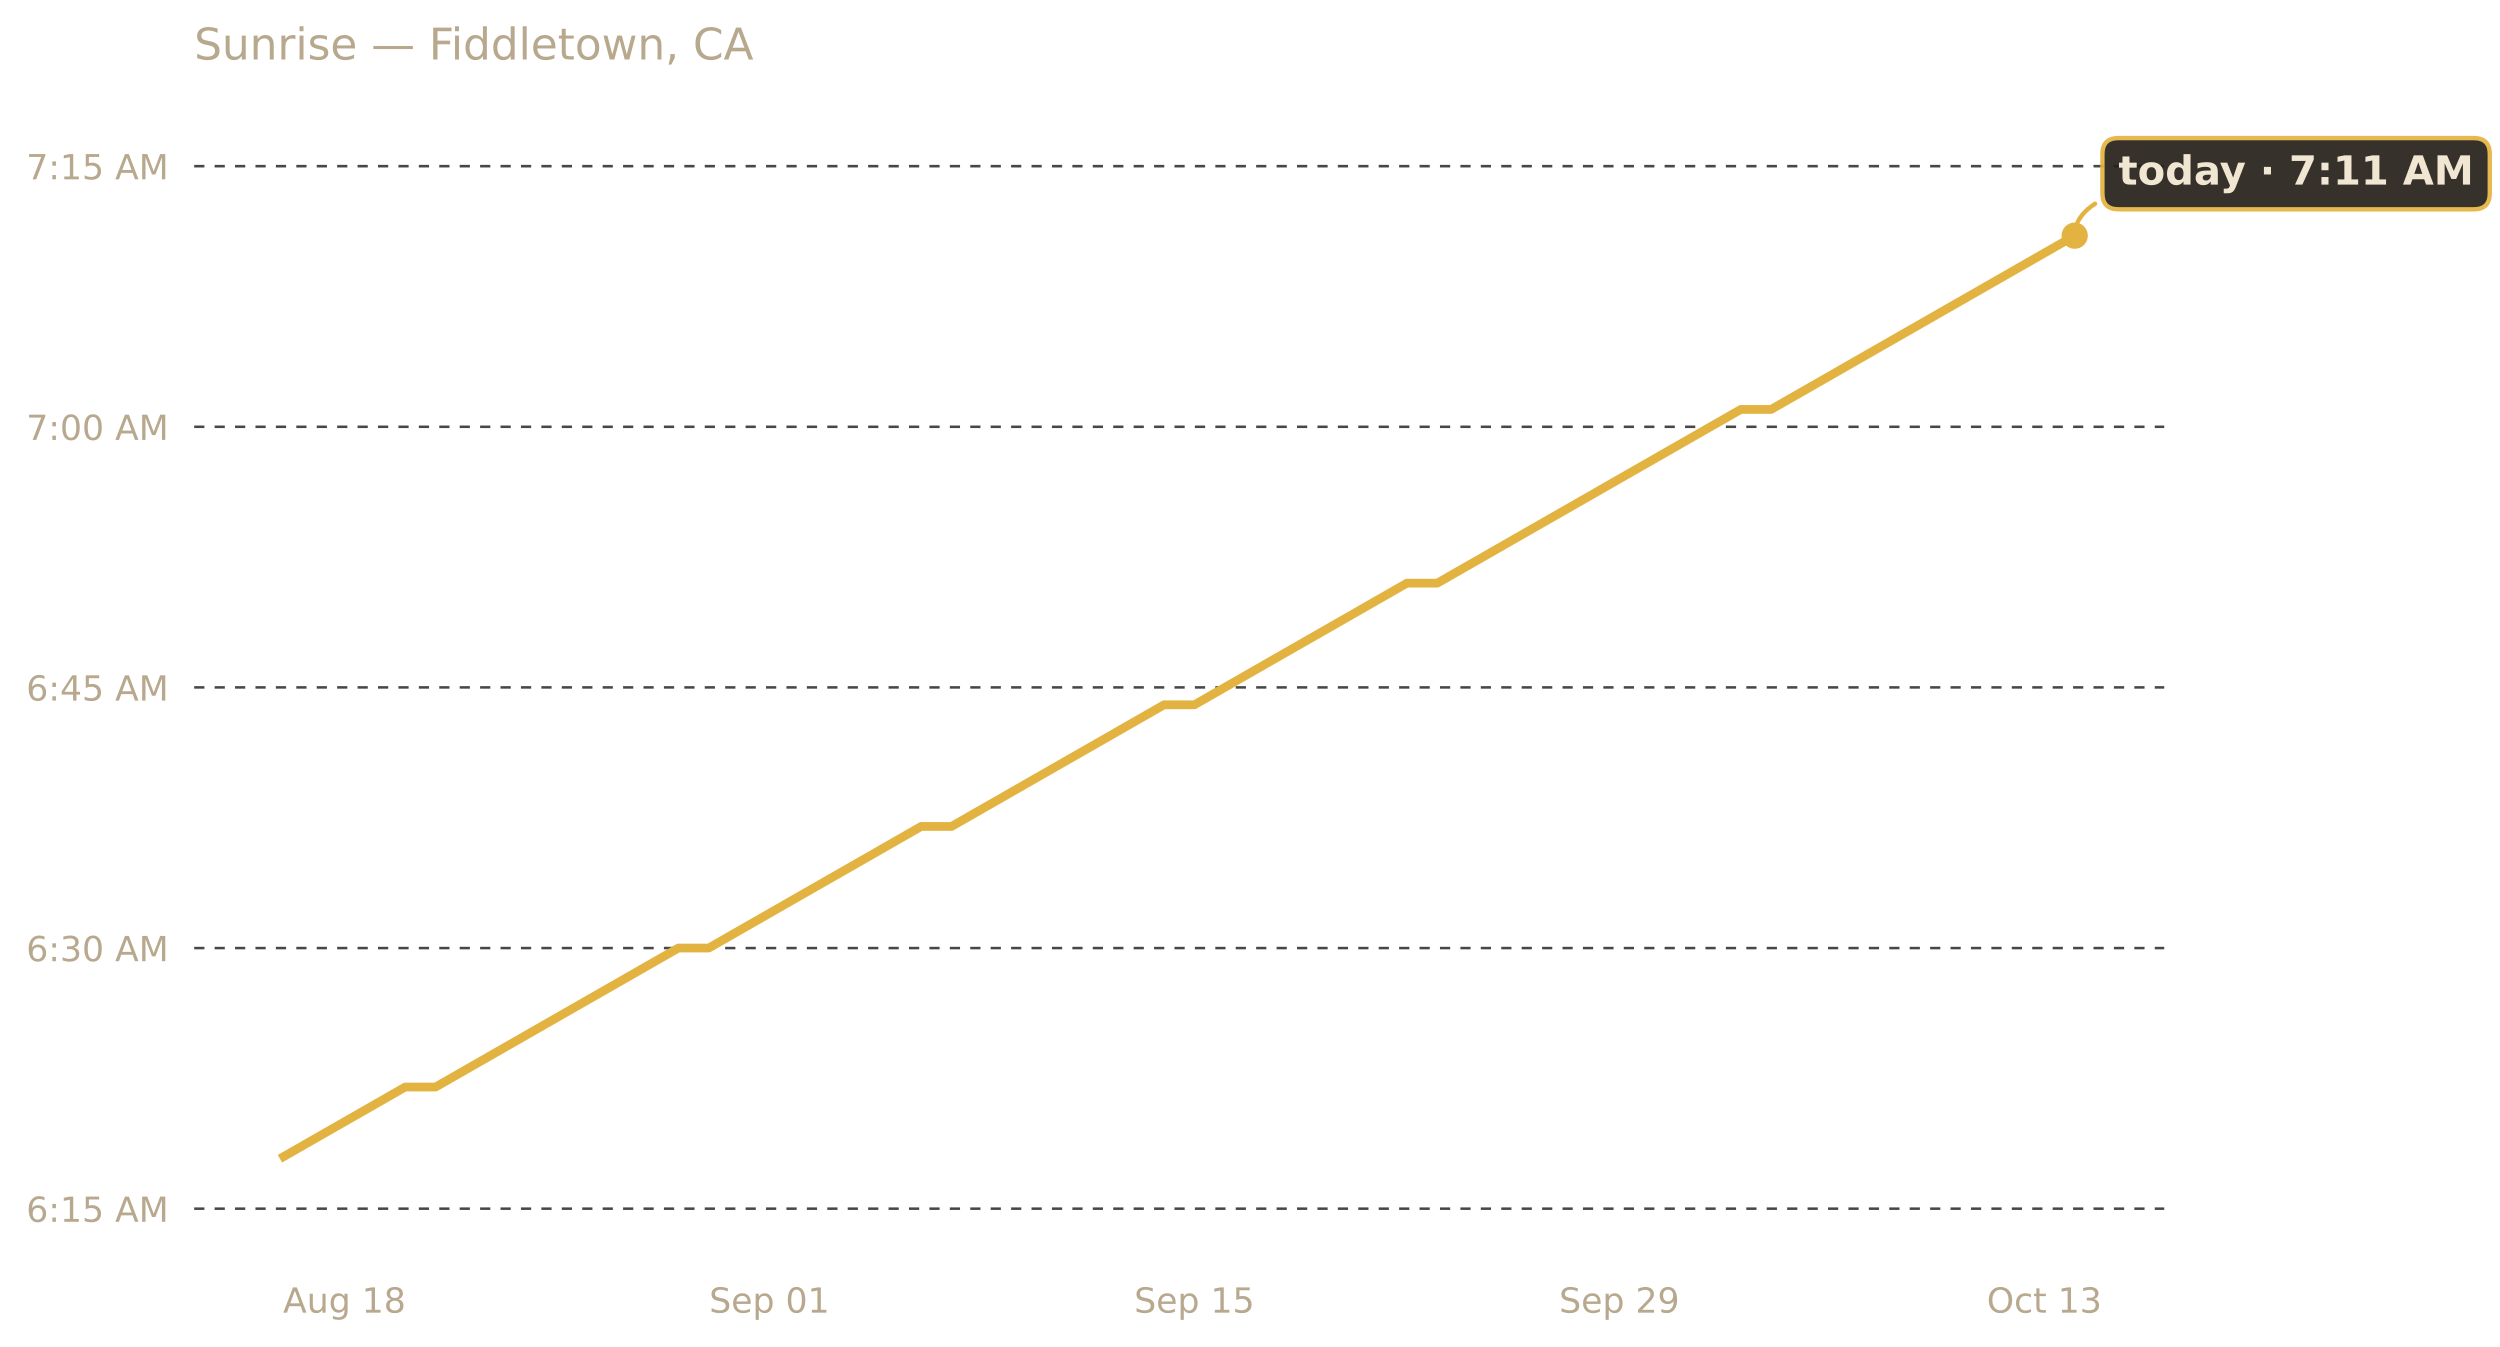
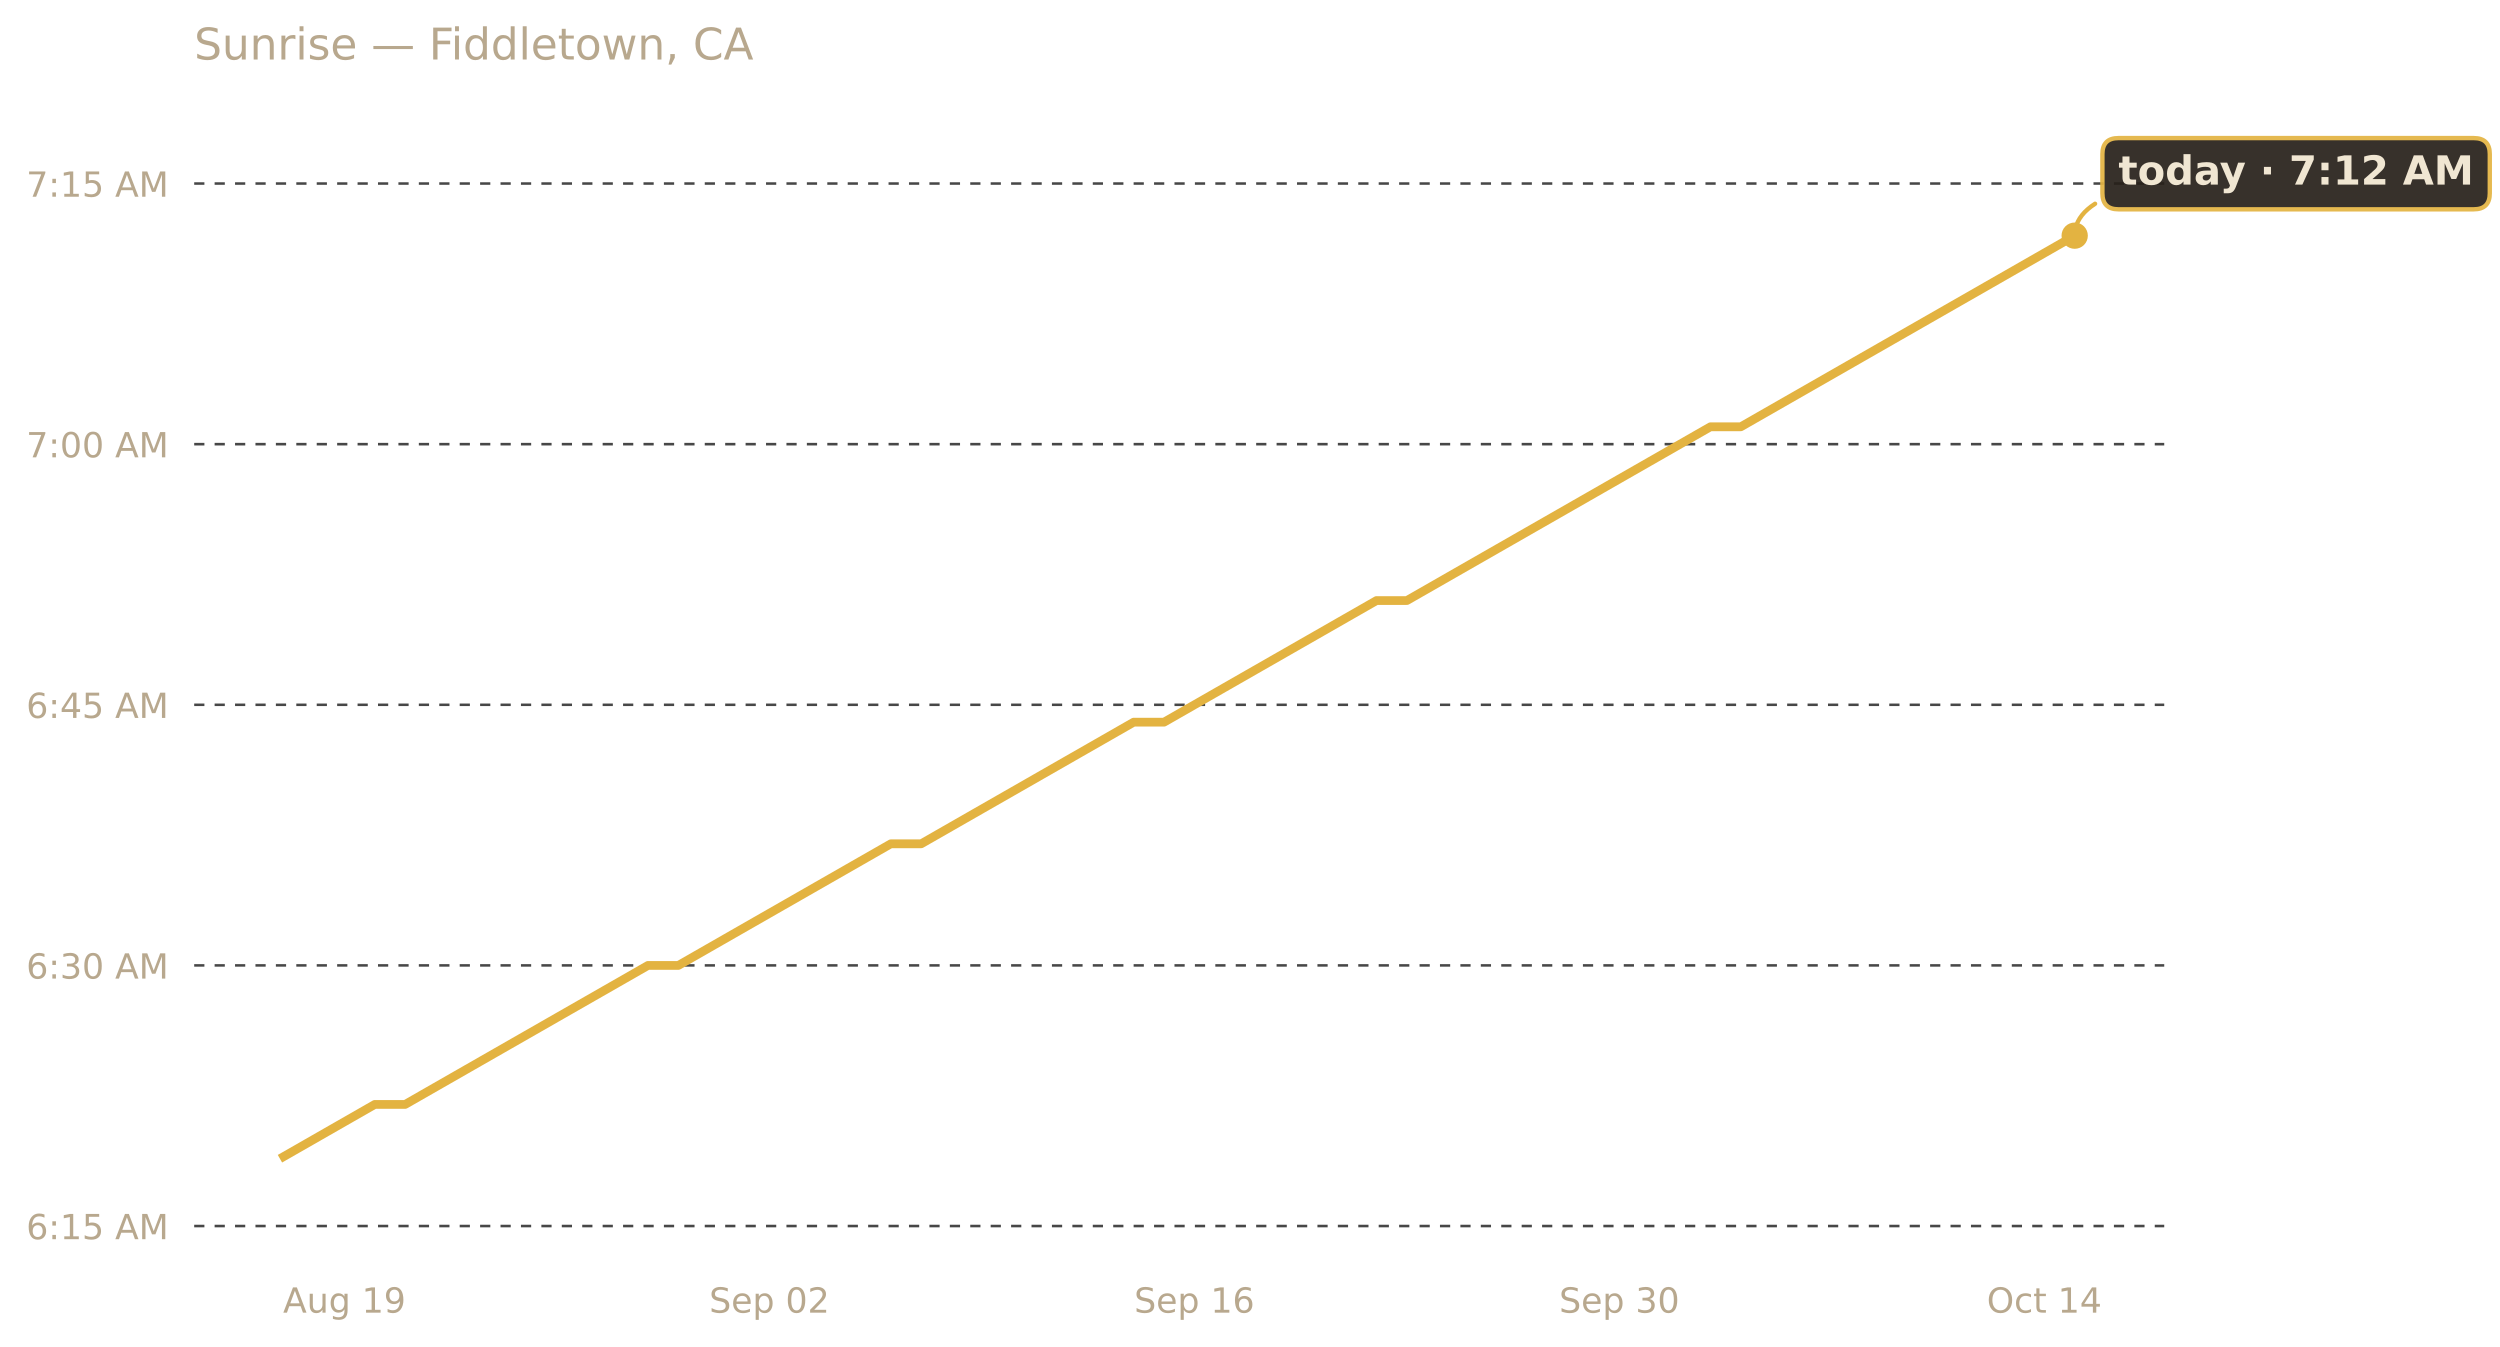
<svg xmlns="http://www.w3.org/2000/svg" xmlns:xlink="http://www.w3.org/1999/xlink" width="685.516pt" height="369.112pt" viewBox="0 0 685.516 369.112" version="1.1">
  <defs>
    <style type="text/css">*{stroke-linejoin: round; stroke-linecap: butt}</style>
  </defs>
  <g id="figure_1">
    <g id="patch_1">
      <path d="M 0 369.112  L 685.516 369.112  L 685.516 0  L 0 0  L 0 369.112  z " style="fill: none; opacity: 0" />
    </g>
    <g id="axes_1">
      <g id="patch_2">
        <path d="M 53.248 345.718  L 593.447 345.718  L 593.447 30.318  L 53.248 30.318  L 53.248 345.718  z " style="fill: none" />
      </g>
      <g id="matplotlib.axis_1">
        <g id="xtick_1">
          <g id="text_1">
            <g style="fill: #b8a88e" transform="translate(77.62049 359.9366) scale(0.095 -0.095)">
              <defs>
                <path id="DejaVuSans-41" d="M 2188 4044  L 1331 1722  L 3047 1722  L 2188 4044  z M 1831 4666  L 2547 4666  L 4325 0  L 3669 0  L 3244 1197  L 1141 1197  L 716 0  L 50 0  L 1831 4666  z " transform="scale(0.015625)" />
                <path id="DejaVuSans-75" d="M 544 1381  L 544 3500  L 1119 3500  L 1119 1403  Q 1119 906 1312 657  Q 1506 409 1894 409  Q 2359 409 2629 706  Q 2900 1003 2900 1516  L 2900 3500  L 3475 3500  L 3475 0  L 2900 0  L 2900 538  Q 2691 219 2414 64  Q 2138 -91 1772 -91  Q 1169 -91 856 284  Q 544 659 544 1381  z M 1991 3584  L 1991 3584  z " transform="scale(0.015625)" />
                <path id="DejaVuSans-67" d="M 2906 1791  Q 2906 2416 2648 2759  Q 2391 3103 1925 3103  Q 1463 3103 1205 2759  Q 947 2416 947 1791  Q 947 1169 1205 825  Q 1463 481 1925 481  Q 2391 481 2648 825  Q 2906 1169 2906 1791  z M 3481 434  Q 3481 -459 3084 -895  Q 2688 -1331 1869 -1331  Q 1566 -1331 1297 -1286  Q 1028 -1241 775 -1147  L 775 -588  Q 1028 -725 1275 -790  Q 1522 -856 1778 -856  Q 2344 -856 2625 -561  Q 2906 -266 2906 331  L 2906 616  Q 2728 306 2450 153  Q 2172 0 1784 0  Q 1141 0 747 490  Q 353 981 353 1791  Q 353 2603 747 3093  Q 1141 3584 1784 3584  Q 2172 3584 2450 3431  Q 2728 3278 2906 2969  L 2906 3500  L 3481 3500  L 3481 434  z " transform="scale(0.015625)" />
                <path id="DejaVuSans-20" transform="scale(0.015625)" />
                <path id="DejaVuSans-31" d="M 794 531  L 1825 531  L 1825 4091  L 703 3866  L 703 4441  L 1819 4666  L 2450 4666  L 2450 531  L 3481 531  L 3481 0  L 794 0  L 794 531  z " transform="scale(0.015625)" />
-                 <path id="DejaVuSans-38" d="M 2034 2216  Q 1584 2216 1326 1975  Q 1069 1734 1069 1313  Q 1069 891 1326 650  Q 1584 409 2034 409  Q 2484 409 2743 651  Q 3003 894 3003 1313  Q 3003 1734 2745 1975  Q 2488 2216 2034 2216  z M 1403 2484  Q 997 2584 770 2862  Q 544 3141 544 3541  Q 544 4100 942 4425  Q 1341 4750 2034 4750  Q 2731 4750 3128 4425  Q 3525 4100 3525 3541  Q 3525 3141 3298 2862  Q 3072 2584 2669 2484  Q 3125 2378 3379 2068  Q 3634 1759 3634 1313  Q 3634 634 3220 271  Q 2806 -91 2034 -91  Q 1263 -91 848 271  Q 434 634 434 1313  Q 434 1759 690 2068  Q 947 2378 1403 2484  z M 1172 3481  Q 1172 3119 1398 2916  Q 1625 2713 2034 2713  Q 2441 2713 2670 2916  Q 2900 3119 2900 3481  Q 2900 3844 2670 4047  Q 2441 4250 2034 4250  Q 1625 4250 1398 4047  Q 1172 3844 1172 3481  z " transform="scale(0.015625)" />
+                 <path id="DejaVuSans-39" d="M 703 97  L 703 672  Q 941 559 1184 500  Q 1428 441 1663 441  Q 2288 441 2617 861  Q 2947 1281 2994 2138  Q 2813 1869 2534 1725  Q 2256 1581 1919 1581  Q 1219 1581 811 2004  Q 403 2428 403 3163  Q 403 3881 828 4315  Q 1253 4750 1959 4750  Q 2769 4750 3195 4129  Q 3622 3509 3622 2328  Q 3622 1225 3098 567  Q 2575 -91 1691 -91  Q 1453 -91 1209 -44  Q 966 3 703 97  z M 1959 2075  Q 2384 2075 2632 2365  Q 2881 2656 2881 3163  Q 2881 3666 2632 3958  Q 2384 4250 1959 4250  Q 1534 4250 1286 3958  Q 1038 3666 1038 3163  Q 1038 2656 1286 2365  Q 1534 2075 1959 2075  z " transform="scale(0.015625)" />
              </defs>
              <use xlink:href="#DejaVuSans-41" />
              <use xlink:href="#DejaVuSans-75" x="68.408" />
              <use xlink:href="#DejaVuSans-67" x="131.787" />
              <use xlink:href="#DejaVuSans-20" x="195.264" />
              <use xlink:href="#DejaVuSans-31" x="227.051" />
-               <use xlink:href="#DejaVuSans-38" x="290.674" />
+               <use xlink:href="#DejaVuSans-39" x="290.674" />
            </g>
          </g>
        </g>
        <g id="xtick_2">
          <g id="text_2">
            <g style="fill: #b8a88e" transform="translate(194.4717 359.9366) scale(0.095 -0.095)">
              <defs>
                <path id="DejaVuSans-53" d="M 3425 4513  L 3425 3897  Q 3066 4069 2747 4153  Q 2428 4238 2131 4238  Q 1616 4238 1336 4038  Q 1056 3838 1056 3469  Q 1056 3159 1242 3001  Q 1428 2844 1947 2747  L 2328 2669  Q 3034 2534 3370 2195  Q 3706 1856 3706 1288  Q 3706 609 3251 259  Q 2797 -91 1919 -91  Q 1588 -91 1214 -16  Q 841 59 441 206  L 441 856  Q 825 641 1194 531  Q 1563 422 1919 422  Q 2459 422 2753 634  Q 3047 847 3047 1241  Q 3047 1584 2836 1778  Q 2625 1972 2144 2069  L 1759 2144  Q 1053 2284 737 2584  Q 422 2884 422 3419  Q 422 4038 858 4394  Q 1294 4750 2059 4750  Q 2388 4750 2728 4690  Q 3069 4631 3425 4513  z " transform="scale(0.015625)" />
                <path id="DejaVuSans-65" d="M 3597 1894  L 3597 1613  L 953 1613  Q 991 1019 1311 708  Q 1631 397 2203 397  Q 2534 397 2845 478  Q 3156 559 3463 722  L 3463 178  Q 3153 47 2828 -22  Q 2503 -91 2169 -91  Q 1331 -91 842 396  Q 353 884 353 1716  Q 353 2575 817 3079  Q 1281 3584 2069 3584  Q 2775 3584 3186 3129  Q 3597 2675 3597 1894  z M 3022 2063  Q 3016 2534 2758 2815  Q 2500 3097 2075 3097  Q 1594 3097 1305 2825  Q 1016 2553 972 2059  L 3022 2063  z " transform="scale(0.015625)" />
                <path id="DejaVuSans-70" d="M 1159 525  L 1159 -1331  L 581 -1331  L 581 3500  L 1159 3500  L 1159 2969  Q 1341 3281 1617 3432  Q 1894 3584 2278 3584  Q 2916 3584 3314 3078  Q 3713 2572 3713 1747  Q 3713 922 3314 415  Q 2916 -91 2278 -91  Q 1894 -91 1617 61  Q 1341 213 1159 525  z M 3116 1747  Q 3116 2381 2855 2742  Q 2594 3103 2138 3103  Q 1681 3103 1420 2742  Q 1159 2381 1159 1747  Q 1159 1113 1420 752  Q 1681 391 2138 391  Q 2594 391 2855 752  Q 3116 1113 3116 1747  z " transform="scale(0.015625)" />
                <path id="DejaVuSans-30" d="M 2034 4250  Q 1547 4250 1301 3770  Q 1056 3291 1056 2328  Q 1056 1369 1301 889  Q 1547 409 2034 409  Q 2525 409 2770 889  Q 3016 1369 3016 2328  Q 3016 3291 2770 3770  Q 2525 4250 2034 4250  z M 2034 4750  Q 2819 4750 3233 4129  Q 3647 3509 3647 2328  Q 3647 1150 3233 529  Q 2819 -91 2034 -91  Q 1250 -91 836 529  Q 422 1150 422 2328  Q 422 3509 836 4129  Q 1250 4750 2034 4750  z " transform="scale(0.015625)" />
+                 <path id="DejaVuSans-32" d="M 1228 531  L 3431 531  L 3431 0  L 469 0  L 469 531  Q 828 903 1448 1529  Q 2069 2156 2228 2338  Q 2531 2678 2651 2914  Q 2772 3150 2772 3378  Q 2772 3750 2511 3984  Q 2250 4219 1831 4219  Q 1534 4219 1204 4116  Q 875 4013 500 3803  L 500 4441  Q 881 4594 1212 4672  Q 1544 4750 1819 4750  Q 2544 4750 2975 4387  Q 3406 4025 3406 3419  Q 3406 3131 3298 2873  Q 3191 2616 2906 2266  Q 2828 2175 2409 1742  Q 1991 1309 1228 531  z " transform="scale(0.015625)" />
              </defs>
              <use xlink:href="#DejaVuSans-53" />
              <use xlink:href="#DejaVuSans-65" x="63.477" />
              <use xlink:href="#DejaVuSans-70" x="125" />
              <use xlink:href="#DejaVuSans-20" x="188.477" />
              <use xlink:href="#DejaVuSans-30" x="220.264" />
-               <use xlink:href="#DejaVuSans-31" x="283.887" />
+               <use xlink:href="#DejaVuSans-32" x="283.887" />
            </g>
          </g>
        </g>
        <g id="xtick_3">
          <g id="text_3">
            <g style="fill: #b8a88e" transform="translate(311.0016 359.9366) scale(0.095 -0.095)">
              <defs>
-                 <path id="DejaVuSans-35" d="M 691 4666  L 3169 4666  L 3169 4134  L 1269 4134  L 1269 2991  Q 1406 3038 1543 3061  Q 1681 3084 1819 3084  Q 2600 3084 3056 2656  Q 3513 2228 3513 1497  Q 3513 744 3044 326  Q 2575 -91 1722 -91  Q 1428 -91 1123 -41  Q 819 9 494 109  L 494 744  Q 775 591 1075 516  Q 1375 441 1709 441  Q 2250 441 2565 725  Q 2881 1009 2881 1497  Q 2881 1984 2565 2268  Q 2250 2553 1709 2553  Q 1456 2553 1204 2497  Q 953 2441 691 2322  L 691 4666  z " transform="scale(0.015625)" />
+                 <path id="DejaVuSans-36" d="M 2113 2584  Q 1688 2584 1439 2293  Q 1191 2003 1191 1497  Q 1191 994 1439 701  Q 1688 409 2113 409  Q 2538 409 2786 701  Q 3034 994 3034 1497  Q 3034 2003 2786 2293  Q 2538 2584 2113 2584  z M 3366 4563  L 3366 3988  Q 3128 4100 2886 4159  Q 2644 4219 2406 4219  Q 1781 4219 1451 3797  Q 1122 3375 1075 2522  Q 1259 2794 1537 2939  Q 1816 3084 2150 3084  Q 2853 3084 3261 2657  Q 3669 2231 3669 1497  Q 3669 778 3244 343  Q 2819 -91 2113 -91  Q 1303 -91 875 529  Q 447 1150 447 2328  Q 447 3434 972 4092  Q 1497 4750 2381 4750  Q 2619 4750 2861 4703  Q 3103 4656 3366 4563  z " transform="scale(0.015625)" />
              </defs>
              <use xlink:href="#DejaVuSans-53" />
              <use xlink:href="#DejaVuSans-65" x="63.477" />
              <use xlink:href="#DejaVuSans-70" x="125" />
              <use xlink:href="#DejaVuSans-20" x="188.477" />
              <use xlink:href="#DejaVuSans-31" x="220.264" />
-               <use xlink:href="#DejaVuSans-35" x="283.887" />
+               <use xlink:href="#DejaVuSans-36" x="283.887" />
            </g>
          </g>
        </g>
        <g id="xtick_4">
          <g id="text_4">
            <g style="fill: #b8a88e" transform="translate(427.5314 359.9366) scale(0.095 -0.095)">
              <defs>
-                 <path id="DejaVuSans-32" d="M 1228 531  L 3431 531  L 3431 0  L 469 0  L 469 531  Q 828 903 1448 1529  Q 2069 2156 2228 2338  Q 2531 2678 2651 2914  Q 2772 3150 2772 3378  Q 2772 3750 2511 3984  Q 2250 4219 1831 4219  Q 1534 4219 1204 4116  Q 875 4013 500 3803  L 500 4441  Q 881 4594 1212 4672  Q 1544 4750 1819 4750  Q 2544 4750 2975 4387  Q 3406 4025 3406 3419  Q 3406 3131 3298 2873  Q 3191 2616 2906 2266  Q 2828 2175 2409 1742  Q 1991 1309 1228 531  z " transform="scale(0.015625)" />
-                 <path id="DejaVuSans-39" d="M 703 97  L 703 672  Q 941 559 1184 500  Q 1428 441 1663 441  Q 2288 441 2617 861  Q 2947 1281 2994 2138  Q 2813 1869 2534 1725  Q 2256 1581 1919 1581  Q 1219 1581 811 2004  Q 403 2428 403 3163  Q 403 3881 828 4315  Q 1253 4750 1959 4750  Q 2769 4750 3195 4129  Q 3622 3509 3622 2328  Q 3622 1225 3098 567  Q 2575 -91 1691 -91  Q 1453 -91 1209 -44  Q 966 3 703 97  z M 1959 2075  Q 2384 2075 2632 2365  Q 2881 2656 2881 3163  Q 2881 3666 2632 3958  Q 2384 4250 1959 4250  Q 1534 4250 1286 3958  Q 1038 3666 1038 3163  Q 1038 2656 1286 2365  Q 1534 2075 1959 2075  z " transform="scale(0.015625)" />
+                 <path id="DejaVuSans-33" d="M 2597 2516  Q 3050 2419 3304 2112  Q 3559 1806 3559 1356  Q 3559 666 3084 287  Q 2609 -91 1734 -91  Q 1441 -91 1130 -33  Q 819 25 488 141  L 488 750  Q 750 597 1062 519  Q 1375 441 1716 441  Q 2309 441 2620 675  Q 2931 909 2931 1356  Q 2931 1769 2642 2001  Q 2353 2234 1838 2234  L 1294 2234  L 1294 2753  L 1863 2753  Q 2328 2753 2575 2939  Q 2822 3125 2822 3475  Q 2822 3834 2567 4026  Q 2313 4219 1838 4219  Q 1578 4219 1281 4162  Q 984 4106 628 3988  L 628 4550  Q 988 4650 1302 4700  Q 1616 4750 1894 4750  Q 2613 4750 3031 4423  Q 3450 4097 3450 3541  Q 3450 3153 3228 2886  Q 3006 2619 2597 2516  z " transform="scale(0.015625)" />
              </defs>
              <use xlink:href="#DejaVuSans-53" />
              <use xlink:href="#DejaVuSans-65" x="63.477" />
              <use xlink:href="#DejaVuSans-70" x="125" />
              <use xlink:href="#DejaVuSans-20" x="188.477" />
-               <use xlink:href="#DejaVuSans-32" x="220.264" />
-               <use xlink:href="#DejaVuSans-39" x="283.887" />
+               <use xlink:href="#DejaVuSans-33" x="220.264" />
+               <use xlink:href="#DejaVuSans-30" x="283.887" />
            </g>
          </g>
        </g>
        <g id="xtick_5">
          <g id="text_5">
            <g style="fill: #b8a88e" transform="translate(544.802 359.9366) scale(0.095 -0.095)">
              <defs>
                <path id="DejaVuSans-4f" d="M 2522 4238  Q 1834 4238 1429 3725  Q 1025 3213 1025 2328  Q 1025 1447 1429 934  Q 1834 422 2522 422  Q 3209 422 3611 934  Q 4013 1447 4013 2328  Q 4013 3213 3611 3725  Q 3209 4238 2522 4238  z M 2522 4750  Q 3503 4750 4090 4092  Q 4678 3434 4678 2328  Q 4678 1225 4090 567  Q 3503 -91 2522 -91  Q 1538 -91 948 565  Q 359 1222 359 2328  Q 359 3434 948 4092  Q 1538 4750 2522 4750  z " transform="scale(0.015625)" />
                <path id="DejaVuSans-63" d="M 3122 3366  L 3122 2828  Q 2878 2963 2633 3030  Q 2388 3097 2138 3097  Q 1578 3097 1268 2742  Q 959 2388 959 1747  Q 959 1106 1268 751  Q 1578 397 2138 397  Q 2388 397 2633 464  Q 2878 531 3122 666  L 3122 134  Q 2881 22 2623 -34  Q 2366 -91 2075 -91  Q 1284 -91 818 406  Q 353 903 353 1747  Q 353 2603 823 3093  Q 1294 3584 2113 3584  Q 2378 3584 2631 3529  Q 2884 3475 3122 3366  z " transform="scale(0.015625)" />
                <path id="DejaVuSans-74" d="M 1172 4494  L 1172 3500  L 2356 3500  L 2356 3053  L 1172 3053  L 1172 1153  Q 1172 725 1289 603  Q 1406 481 1766 481  L 2356 481  L 2356 0  L 1766 0  Q 1100 0 847 248  Q 594 497 594 1153  L 594 3053  L 172 3053  L 172 3500  L 594 3500  L 594 4494  L 1172 4494  z " transform="scale(0.015625)" />
-                 <path id="DejaVuSans-33" d="M 2597 2516  Q 3050 2419 3304 2112  Q 3559 1806 3559 1356  Q 3559 666 3084 287  Q 2609 -91 1734 -91  Q 1441 -91 1130 -33  Q 819 25 488 141  L 488 750  Q 750 597 1062 519  Q 1375 441 1716 441  Q 2309 441 2620 675  Q 2931 909 2931 1356  Q 2931 1769 2642 2001  Q 2353 2234 1838 2234  L 1294 2234  L 1294 2753  L 1863 2753  Q 2328 2753 2575 2939  Q 2822 3125 2822 3475  Q 2822 3834 2567 4026  Q 2313 4219 1838 4219  Q 1578 4219 1281 4162  Q 984 4106 628 3988  L 628 4550  Q 988 4650 1302 4700  Q 1616 4750 1894 4750  Q 2613 4750 3031 4423  Q 3450 4097 3450 3541  Q 3450 3153 3228 2886  Q 3006 2619 2597 2516  z " transform="scale(0.015625)" />
+                 <path id="DejaVuSans-34" d="M 2419 4116  L 825 1625  L 2419 1625  L 2419 4116  z M 2253 4666  L 3047 4666  L 3047 1625  L 3713 1625  L 3713 1100  L 3047 1100  L 3047 0  L 2419 0  L 2419 1100  L 313 1100  L 313 1709  L 2253 4666  z " transform="scale(0.015625)" />
              </defs>
              <use xlink:href="#DejaVuSans-4f" />
              <use xlink:href="#DejaVuSans-63" x="78.711" />
              <use xlink:href="#DejaVuSans-74" x="133.691" />
              <use xlink:href="#DejaVuSans-20" x="172.9" />
              <use xlink:href="#DejaVuSans-31" x="204.688" />
-               <use xlink:href="#DejaVuSans-33" x="268.311" />
+               <use xlink:href="#DejaVuSans-34" x="268.311" />
            </g>
          </g>
        </g>
      </g>
      <g id="matplotlib.axis_2">
        <g id="ytick_1">
          <g id="line2d_1">
-             <path d="M 53.248 331.425  L 593.447 331.425  " clip-path="url(#p55e5abc942)" style="fill: none; stroke-dasharray: 2.8,2.8; stroke-dashoffset: 0; stroke: #474747; stroke-width: 0.7" />
+             <path d="M 53.248 336.189  L 593.447 336.189  " clip-path="url(#pa2320f775e)" style="fill: none; stroke-dasharray: 2.8,2.8; stroke-dashoffset: 0; stroke: #474747; stroke-width: 0.7" />
          </g>
          <g id="text_6">
-             <g style="fill: #b8a88e" transform="translate(7.2 335.0343) scale(0.095 -0.095)">
-               <defs>
-                 <path id="DejaVuSans-36" d="M 2113 2584  Q 1688 2584 1439 2293  Q 1191 2003 1191 1497  Q 1191 994 1439 701  Q 1688 409 2113 409  Q 2538 409 2786 701  Q 3034 994 3034 1497  Q 3034 2003 2786 2293  Q 2538 2584 2113 2584  z M 3366 4563  L 3366 3988  Q 3128 4100 2886 4159  Q 2644 4219 2406 4219  Q 1781 4219 1451 3797  Q 1122 3375 1075 2522  Q 1259 2794 1537 2939  Q 1816 3084 2150 3084  Q 2853 3084 3261 2657  Q 3669 2231 3669 1497  Q 3669 778 3244 343  Q 2819 -91 2113 -91  Q 1303 -91 875 529  Q 447 1150 447 2328  Q 447 3434 972 4092  Q 1497 4750 2381 4750  Q 2619 4750 2861 4703  Q 3103 4656 3366 4563  z " transform="scale(0.015625)" />
+             <g style="fill: #b8a88e" transform="translate(7.2 339.7987) scale(0.095 -0.095)">
+               <defs>
                <path id="DejaVuSans-3a" d="M 750 794  L 1409 794  L 1409 0  L 750 0  L 750 794  z M 750 3309  L 1409 3309  L 1409 2516  L 750 2516  L 750 3309  z " transform="scale(0.015625)" />
+                 <path id="DejaVuSans-35" d="M 691 4666  L 3169 4666  L 3169 4134  L 1269 4134  L 1269 2991  Q 1406 3038 1543 3061  Q 1681 3084 1819 3084  Q 2600 3084 3056 2656  Q 3513 2228 3513 1497  Q 3513 744 3044 326  Q 2575 -91 1722 -91  Q 1428 -91 1123 -41  Q 819 9 494 109  L 494 744  Q 775 591 1075 516  Q 1375 441 1709 441  Q 2250 441 2565 725  Q 2881 1009 2881 1497  Q 2881 1984 2565 2268  Q 2250 2553 1709 2553  Q 1456 2553 1204 2497  Q 953 2441 691 2322  L 691 4666  z " transform="scale(0.015625)" />
                <path id="DejaVuSans-4d" d="M 628 4666  L 1569 4666  L 2759 1491  L 3956 4666  L 4897 4666  L 4897 0  L 4281 0  L 4281 4097  L 3078 897  L 2444 897  L 1241 4097  L 1241 0  L 628 0  L 628 4666  z " transform="scale(0.015625)" />
              </defs>
              <use xlink:href="#DejaVuSans-36" />
              <use xlink:href="#DejaVuSans-3a" x="63.623" />
              <use xlink:href="#DejaVuSans-31" x="97.314" />
              <use xlink:href="#DejaVuSans-35" x="160.938" />
              <use xlink:href="#DejaVuSans-20" x="224.561" />
              <use xlink:href="#DejaVuSans-41" x="256.348" />
              <use xlink:href="#DejaVuSans-4d" x="324.756" />
            </g>
          </g>
        </g>
        <g id="ytick_2">
          <g id="line2d_2">
-             <path d="M 53.248 259.96  L 593.447 259.96  " clip-path="url(#p55e5abc942)" style="fill: none; stroke-dasharray: 2.8,2.8; stroke-dashoffset: 0; stroke: #474747; stroke-width: 0.7" />
+             <path d="M 53.248 264.724  L 593.447 264.724  " clip-path="url(#pa2320f775e)" style="fill: none; stroke-dasharray: 2.8,2.8; stroke-dashoffset: 0; stroke: #474747; stroke-width: 0.7" />
          </g>
          <g id="text_7">
-             <g style="fill: #b8a88e" transform="translate(7.2 263.5691) scale(0.095 -0.095)">
+             <g style="fill: #b8a88e" transform="translate(7.2 268.3334) scale(0.095 -0.095)">
              <use xlink:href="#DejaVuSans-36" />
              <use xlink:href="#DejaVuSans-3a" x="63.623" />
              <use xlink:href="#DejaVuSans-33" x="97.314" />
              <use xlink:href="#DejaVuSans-30" x="160.938" />
              <use xlink:href="#DejaVuSans-20" x="224.561" />
              <use xlink:href="#DejaVuSans-41" x="256.348" />
              <use xlink:href="#DejaVuSans-4d" x="324.756" />
            </g>
          </g>
        </g>
        <g id="ytick_3">
          <g id="line2d_3">
-             <path d="M 53.248 188.495  L 593.447 188.495  " clip-path="url(#p55e5abc942)" style="fill: none; stroke-dasharray: 2.8,2.8; stroke-dashoffset: 0; stroke: #474747; stroke-width: 0.7" />
+             <path d="M 53.248 193.259  L 593.447 193.259  " clip-path="url(#pa2320f775e)" style="fill: none; stroke-dasharray: 2.8,2.8; stroke-dashoffset: 0; stroke: #474747; stroke-width: 0.7" />
          </g>
          <g id="text_8">
-             <g style="fill: #b8a88e" transform="translate(7.2 192.1038) scale(0.095 -0.095)">
-               <defs>
-                 <path id="DejaVuSans-34" d="M 2419 4116  L 825 1625  L 2419 1625  L 2419 4116  z M 2253 4666  L 3047 4666  L 3047 1625  L 3713 1625  L 3713 1100  L 3047 1100  L 3047 0  L 2419 0  L 2419 1100  L 313 1100  L 313 1709  L 2253 4666  z " transform="scale(0.015625)" />
-               </defs>
+             <g style="fill: #b8a88e" transform="translate(7.2 196.8682) scale(0.095 -0.095)">
              <use xlink:href="#DejaVuSans-36" />
              <use xlink:href="#DejaVuSans-3a" x="63.623" />
              <use xlink:href="#DejaVuSans-34" x="97.314" />
              <use xlink:href="#DejaVuSans-35" x="160.938" />
              <use xlink:href="#DejaVuSans-20" x="224.561" />
              <use xlink:href="#DejaVuSans-41" x="256.348" />
              <use xlink:href="#DejaVuSans-4d" x="324.756" />
            </g>
          </g>
        </g>
        <g id="ytick_4">
          <g id="line2d_4">
-             <path d="M 53.248 117.029  L 593.447 117.029  " clip-path="url(#p55e5abc942)" style="fill: none; stroke-dasharray: 2.8,2.8; stroke-dashoffset: 0; stroke: #474747; stroke-width: 0.7" />
+             <path d="M 53.248 121.794  L 593.447 121.794  " clip-path="url(#pa2320f775e)" style="fill: none; stroke-dasharray: 2.8,2.8; stroke-dashoffset: 0; stroke: #474747; stroke-width: 0.7" />
          </g>
          <g id="text_9">
-             <g style="fill: #b8a88e" transform="translate(7.2 120.6386) scale(0.095 -0.095)">
+             <g style="fill: #b8a88e" transform="translate(7.2 125.4029) scale(0.095 -0.095)">
              <defs>
                <path id="DejaVuSans-37" d="M 525 4666  L 3525 4666  L 3525 4397  L 1831 0  L 1172 0  L 2766 4134  L 525 4134  L 525 4666  z " transform="scale(0.015625)" />
              </defs>
              <use xlink:href="#DejaVuSans-37" />
              <use xlink:href="#DejaVuSans-3a" x="63.623" />
              <use xlink:href="#DejaVuSans-30" x="97.314" />
              <use xlink:href="#DejaVuSans-30" x="160.938" />
              <use xlink:href="#DejaVuSans-20" x="224.561" />
              <use xlink:href="#DejaVuSans-41" x="256.348" />
              <use xlink:href="#DejaVuSans-4d" x="324.756" />
            </g>
          </g>
        </g>
        <g id="ytick_5">
          <g id="line2d_5">
-             <path d="M 53.248 45.564  L 593.447 45.564  " clip-path="url(#p55e5abc942)" style="fill: none; stroke-dasharray: 2.8,2.8; stroke-dashoffset: 0; stroke: #474747; stroke-width: 0.7" />
+             <path d="M 53.248 50.328  L 593.447 50.328  " clip-path="url(#pa2320f775e)" style="fill: none; stroke-dasharray: 2.8,2.8; stroke-dashoffset: 0; stroke: #474747; stroke-width: 0.7" />
          </g>
          <g id="text_10">
-             <g style="fill: #b8a88e" transform="translate(7.2 49.1733) scale(0.095 -0.095)">
+             <g style="fill: #b8a88e" transform="translate(7.2 53.93765) scale(0.095 -0.095)">
              <use xlink:href="#DejaVuSans-37" />
              <use xlink:href="#DejaVuSans-3a" x="63.623" />
              <use xlink:href="#DejaVuSans-31" x="97.314" />
              <use xlink:href="#DejaVuSans-35" x="160.938" />
              <use xlink:href="#DejaVuSans-20" x="224.561" />
              <use xlink:href="#DejaVuSans-41" x="256.348" />
              <use xlink:href="#DejaVuSans-4d" x="324.756" />
            </g>
          </g>
        </g>
      </g>
      <g id="line2d_6">
-         <path d="M 77.802 317.132  L 86.126 312.368  L 94.45 307.603  L 102.773 302.839  L 111.097 298.075  L 119.42 298.075  L 127.744 293.31  L 136.067 288.546  L 144.391 283.782  L 152.715 279.017  L 161.038 274.253  L 169.362 269.489  L 177.685 264.724  L 186.009 259.96  L 194.332 259.96  L 202.656 255.195  L 210.979 250.431  L 219.303 245.667  L 227.627 240.902  L 235.95 236.138  L 244.274 231.374  L 252.597 226.609  L 260.921 226.609  L 269.244 221.845  L 277.568 217.081  L 285.891 212.316  L 294.215 207.552  L 302.539 202.788  L 310.862 198.023  L 319.186 193.259  L 327.509 193.259  L 335.833 188.495  L 344.156 183.73  L 352.48 178.966  L 360.804 174.202  L 369.127 169.437  L 377.451 164.673  L 385.774 159.908  L 394.098 159.908  L 402.421 155.144  L 410.745 150.38  L 419.068 145.615  L 427.392 140.851  L 435.716 136.087  L 444.039 131.322  L 452.363 126.558  L 460.686 121.794  L 469.01 117.029  L 477.333 112.265  L 485.657 112.265  L 493.981 107.501  L 502.304 102.736  L 510.628 97.972  L 518.951 93.208  L 527.275 88.443  L 535.598 83.679  L 543.922 78.915  L 552.245 74.15  L 560.569 69.386  L 568.893 64.621  " clip-path="url(#p55e5abc942)" style="fill: none; stroke: #e3b341; stroke-width: 2.4; stroke-linecap: square" />
+         <path d="M 77.802 317.132  L 86.126 312.368  L 94.45 307.603  L 102.773 302.839  L 111.097 302.839  L 119.42 298.075  L 127.744 293.31  L 136.067 288.546  L 144.391 283.782  L 152.715 279.017  L 161.038 274.253  L 169.362 269.489  L 177.685 264.724  L 186.009 264.724  L 194.332 259.96  L 202.656 255.195  L 210.979 250.431  L 219.303 245.667  L 227.627 240.902  L 235.95 236.138  L 244.274 231.374  L 252.597 231.374  L 260.921 226.609  L 269.244 221.845  L 277.568 217.081  L 285.891 212.316  L 294.215 207.552  L 302.539 202.788  L 310.862 198.023  L 319.186 198.023  L 327.509 193.259  L 335.833 188.495  L 344.156 183.73  L 352.48 178.966  L 360.804 174.202  L 369.127 169.437  L 377.451 164.673  L 385.774 164.673  L 394.098 159.908  L 402.421 155.144  L 410.745 150.38  L 419.068 145.615  L 427.392 140.851  L 435.716 136.087  L 444.039 131.322  L 452.363 126.558  L 460.686 121.794  L 469.01 117.029  L 477.333 117.029  L 485.657 112.265  L 493.981 107.501  L 502.304 102.736  L 510.628 97.972  L 518.951 93.208  L 527.275 88.443  L 535.598 83.679  L 543.922 78.915  L 552.245 74.15  L 560.569 69.386  L 568.893 64.621  " clip-path="url(#pa2320f775e)" style="fill: none; stroke: #e3b341; stroke-width: 2.4; stroke-linecap: square" />
      </g>
      <g id="patch_3">
        <path d="M 574.481 55.875  Q 570.003 58.752 569.113 62.634  " style="fill: none; stroke: #e3b341; stroke-width: 1.2; stroke-linecap: round" />
      </g>
      <g id="text_11">
        <g id="patch_4">
          <path d="M 580.893 57.395  L 678.316 57.395  Q 682.716 57.395 682.716 52.995  L 682.716 42.263  Q 682.716 37.863 678.316 37.863  L 580.893 37.863  Q 576.493 37.863 576.493 42.263  L 576.493 52.995  Q 576.493 57.395 580.893 57.395  z " style="fill: #262019; opacity: 0.92; stroke: #e3b341; stroke-width: 1.2; stroke-linejoin: miter" />
        </g>
        <g style="fill: #f0e6d2" transform="translate(580.8926 50.62145) scale(0.11 -0.11)">
          <defs>
            <path id="DejaVuSans-Bold-74" d="M 1759 4494  L 1759 3500  L 2913 3500  L 2913 2700  L 1759 2700  L 1759 1216  Q 1759 972 1856 886  Q 1953 800 2241 800  L 2816 800  L 2816 0  L 1856 0  Q 1194 0 917 276  Q 641 553 641 1216  L 641 2700  L 84 2700  L 84 3500  L 641 3500  L 641 4494  L 1759 4494  z " transform="scale(0.015625)" />
            <path id="DejaVuSans-Bold-6f" d="M 2203 2784  Q 1831 2784 1636 2517  Q 1441 2250 1441 1747  Q 1441 1244 1636 976  Q 1831 709 2203 709  Q 2569 709 2762 976  Q 2956 1244 2956 1747  Q 2956 2250 2762 2517  Q 2569 2784 2203 2784  z M 2203 3584  Q 3106 3584 3614 3096  Q 4122 2609 4122 1747  Q 4122 884 3614 396  Q 3106 -91 2203 -91  Q 1297 -91 786 396  Q 275 884 275 1747  Q 275 2609 786 3096  Q 1297 3584 2203 3584  z " transform="scale(0.015625)" />
            <path id="DejaVuSans-Bold-64" d="M 2919 2988  L 2919 4863  L 4044 4863  L 4044 0  L 2919 0  L 2919 506  Q 2688 197 2409 53  Q 2131 -91 1766 -91  Q 1119 -91 703 423  Q 288 938 288 1747  Q 288 2556 703 3070  Q 1119 3584 1766 3584  Q 2128 3584 2408 3439  Q 2688 3294 2919 2988  z M 2181 722  Q 2541 722 2730 984  Q 2919 1247 2919 1747  Q 2919 2247 2730 2509  Q 2541 2772 2181 2772  Q 1825 2772 1636 2509  Q 1447 2247 1447 1747  Q 1447 1247 1636 984  Q 1825 722 2181 722  z " transform="scale(0.015625)" />
            <path id="DejaVuSans-Bold-61" d="M 2106 1575  Q 1756 1575 1579 1456  Q 1403 1338 1403 1106  Q 1403 894 1545 773  Q 1688 653 1941 653  Q 2256 653 2472 879  Q 2688 1106 2688 1447  L 2688 1575  L 2106 1575  z M 3816 1997  L 3816 0  L 2688 0  L 2688 519  Q 2463 200 2181 54  Q 1900 -91 1497 -91  Q 953 -91 614 226  Q 275 544 275 1050  Q 275 1666 698 1953  Q 1122 2241 2028 2241  L 2688 2241  L 2688 2328  Q 2688 2594 2478 2717  Q 2269 2841 1825 2841  Q 1466 2841 1156 2769  Q 847 2697 581 2553  L 581 3406  Q 941 3494 1303 3539  Q 1666 3584 2028 3584  Q 2975 3584 3395 3211  Q 3816 2838 3816 1997  z " transform="scale(0.015625)" />
            <path id="DejaVuSans-Bold-79" d="M 78 3500  L 1197 3500  L 2138 1125  L 2938 3500  L 4056 3500  L 2584 -331  Q 2363 -916 2067 -1148  Q 1772 -1381 1288 -1381  L 641 -1381  L 641 -647  L 991 -647  Q 1275 -647 1404 -556  Q 1534 -466 1606 -231  L 1638 -134  L 78 3500  z " transform="scale(0.015625)" />
            <path id="DejaVuSans-Bold-20" transform="scale(0.015625)" />
            <path id="DejaVuSans-Bold-b7" d="M 653 2828  L 1778 2828  L 1778 1619  L 653 1619  L 653 2828  z " transform="scale(0.015625)" />
            <path id="DejaVuSans-Bold-37" d="M 428 4666  L 3944 4666  L 3944 3988  L 2125 0  L 953 0  L 2675 3781  L 428 3781  L 428 4666  z " transform="scale(0.015625)" />
            <path id="DejaVuSans-Bold-3a" d="M 716 3500  L 1844 3500  L 1844 2291  L 716 2291  L 716 3500  z M 716 1209  L 1844 1209  L 1844 0  L 716 0  L 716 1209  z " transform="scale(0.015625)" />
            <path id="DejaVuSans-Bold-31" d="M 750 831  L 1813 831  L 1813 3847  L 722 3622  L 722 4441  L 1806 4666  L 2950 4666  L 2950 831  L 4013 831  L 4013 0  L 750 0  L 750 831  z " transform="scale(0.015625)" />
+             <path id="DejaVuSans-Bold-32" d="M 1844 884  L 3897 884  L 3897 0  L 506 0  L 506 884  L 2209 2388  Q 2438 2594 2547 2791  Q 2656 2988 2656 3200  Q 2656 3528 2436 3728  Q 2216 3928 1850 3928  Q 1569 3928 1234 3808  Q 900 3688 519 3450  L 519 4475  Q 925 4609 1322 4679  Q 1719 4750 2100 4750  Q 2938 4750 3402 4381  Q 3866 4013 3866 3353  Q 3866 2972 3669 2642  Q 3472 2313 2841 1759  L 1844 884  z " transform="scale(0.015625)" />
            <path id="DejaVuSans-Bold-41" d="M 3419 850  L 1538 850  L 1241 0  L 31 0  L 1759 4666  L 3194 4666  L 4922 0  L 3713 0  L 3419 850  z M 1838 1716  L 3116 1716  L 2478 3572  L 1838 1716  z " transform="scale(0.015625)" />
            <path id="DejaVuSans-Bold-4d" d="M 588 4666  L 2119 4666  L 3181 2169  L 4250 4666  L 5778 4666  L 5778 0  L 4641 0  L 4641 3413  L 3566 897  L 2803 897  L 1728 3413  L 1728 0  L 588 0  L 588 4666  z " transform="scale(0.015625)" />
          </defs>
          <use xlink:href="#DejaVuSans-Bold-74" />
          <use xlink:href="#DejaVuSans-Bold-6f" x="47.803" />
          <use xlink:href="#DejaVuSans-Bold-64" x="116.504" />
          <use xlink:href="#DejaVuSans-Bold-61" x="188.086" />
          <use xlink:href="#DejaVuSans-Bold-79" x="252.441" />
          <use xlink:href="#DejaVuSans-Bold-20" x="317.627" />
          <use xlink:href="#DejaVuSans-Bold-b7" x="352.441" />
          <use xlink:href="#DejaVuSans-Bold-20" x="390.43" />
          <use xlink:href="#DejaVuSans-Bold-37" x="425.244" />
          <use xlink:href="#DejaVuSans-Bold-3a" x="494.824" />
          <use xlink:href="#DejaVuSans-Bold-31" x="534.814" />
-           <use xlink:href="#DejaVuSans-Bold-31" x="604.395" />
+           <use xlink:href="#DejaVuSans-Bold-32" x="604.395" />
          <use xlink:href="#DejaVuSans-Bold-20" x="673.975" />
          <use xlink:href="#DejaVuSans-Bold-41" x="708.789" />
          <use xlink:href="#DejaVuSans-Bold-4d" x="786.182" />
        </g>
      </g>
      <g id="text_12">
        <g style="fill: #b8a88e" transform="translate(53.24797 16.31812) scale(0.12 -0.12)">
          <defs>
            <path id="DejaVuSans-6e" d="M 3513 2113  L 3513 0  L 2938 0  L 2938 2094  Q 2938 2591 2744 2837  Q 2550 3084 2163 3084  Q 1697 3084 1428 2787  Q 1159 2491 1159 1978  L 1159 0  L 581 0  L 581 3500  L 1159 3500  L 1159 2956  Q 1366 3272 1645 3428  Q 1925 3584 2291 3584  Q 2894 3584 3203 3211  Q 3513 2838 3513 2113  z " transform="scale(0.015625)" />
            <path id="DejaVuSans-72" d="M 2631 2963  Q 2534 3019 2420 3045  Q 2306 3072 2169 3072  Q 1681 3072 1420 2755  Q 1159 2438 1159 1844  L 1159 0  L 581 0  L 581 3500  L 1159 3500  L 1159 2956  Q 1341 3275 1631 3429  Q 1922 3584 2338 3584  Q 2397 3584 2469 3576  Q 2541 3569 2628 3553  L 2631 2963  z " transform="scale(0.015625)" />
            <path id="DejaVuSans-69" d="M 603 3500  L 1178 3500  L 1178 0  L 603 0  L 603 3500  z M 603 4863  L 1178 4863  L 1178 4134  L 603 4134  L 603 4863  z " transform="scale(0.015625)" />
            <path id="DejaVuSans-73" d="M 2834 3397  L 2834 2853  Q 2591 2978 2328 3040  Q 2066 3103 1784 3103  Q 1356 3103 1142 2972  Q 928 2841 928 2578  Q 928 2378 1081 2264  Q 1234 2150 1697 2047  L 1894 2003  Q 2506 1872 2764 1633  Q 3022 1394 3022 966  Q 3022 478 2636 193  Q 2250 -91 1575 -91  Q 1294 -91 989 -36  Q 684 19 347 128  L 347 722  Q 666 556 975 473  Q 1284 391 1588 391  Q 1994 391 2212 530  Q 2431 669 2431 922  Q 2431 1156 2273 1281  Q 2116 1406 1581 1522  L 1381 1569  Q 847 1681 609 1914  Q 372 2147 372 2553  Q 372 3047 722 3315  Q 1072 3584 1716 3584  Q 2034 3584 2315 3537  Q 2597 3491 2834 3397  z " transform="scale(0.015625)" />
            <path id="DejaVuSans-2014" d="M 313 1978  L 6088 1978  L 6088 1528  L 313 1528  L 313 1978  z " transform="scale(0.015625)" />
            <path id="DejaVuSans-46" d="M 628 4666  L 3309 4666  L 3309 4134  L 1259 4134  L 1259 2759  L 3109 2759  L 3109 2228  L 1259 2228  L 1259 0  L 628 0  L 628 4666  z " transform="scale(0.015625)" />
            <path id="DejaVuSans-64" d="M 2906 2969  L 2906 4863  L 3481 4863  L 3481 0  L 2906 0  L 2906 525  Q 2725 213 2448 61  Q 2172 -91 1784 -91  Q 1150 -91 751 415  Q 353 922 353 1747  Q 353 2572 751 3078  Q 1150 3584 1784 3584  Q 2172 3584 2448 3432  Q 2725 3281 2906 2969  z M 947 1747  Q 947 1113 1208 752  Q 1469 391 1925 391  Q 2381 391 2643 752  Q 2906 1113 2906 1747  Q 2906 2381 2643 2742  Q 2381 3103 1925 3103  Q 1469 3103 1208 2742  Q 947 2381 947 1747  z " transform="scale(0.015625)" />
            <path id="DejaVuSans-6c" d="M 603 4863  L 1178 4863  L 1178 0  L 603 0  L 603 4863  z " transform="scale(0.015625)" />
            <path id="DejaVuSans-6f" d="M 1959 3097  Q 1497 3097 1228 2736  Q 959 2375 959 1747  Q 959 1119 1226 758  Q 1494 397 1959 397  Q 2419 397 2687 759  Q 2956 1122 2956 1747  Q 2956 2369 2687 2733  Q 2419 3097 1959 3097  z M 1959 3584  Q 2709 3584 3137 3096  Q 3566 2609 3566 1747  Q 3566 888 3137 398  Q 2709 -91 1959 -91  Q 1206 -91 779 398  Q 353 888 353 1747  Q 353 2609 779 3096  Q 1206 3584 1959 3584  z " transform="scale(0.015625)" />
            <path id="DejaVuSans-77" d="M 269 3500  L 844 3500  L 1563 769  L 2278 3500  L 2956 3500  L 3675 769  L 4391 3500  L 4966 3500  L 4050 0  L 3372 0  L 2619 2869  L 1863 0  L 1184 0  L 269 3500  z " transform="scale(0.015625)" />
            <path id="DejaVuSans-2c" d="M 750 794  L 1409 794  L 1409 256  L 897 -744  L 494 -744  L 750 256  L 750 794  z " transform="scale(0.015625)" />
            <path id="DejaVuSans-43" d="M 4122 4306  L 4122 3641  Q 3803 3938 3442 4084  Q 3081 4231 2675 4231  Q 1875 4231 1450 3742  Q 1025 3253 1025 2328  Q 1025 1406 1450 917  Q 1875 428 2675 428  Q 3081 428 3442 575  Q 3803 722 4122 1019  L 4122 359  Q 3791 134 3420 21  Q 3050 -91 2638 -91  Q 1578 -91 968 557  Q 359 1206 359 2328  Q 359 3453 968 4101  Q 1578 4750 2638 4750  Q 3056 4750 3426 4639  Q 3797 4528 4122 4306  z " transform="scale(0.015625)" />
          </defs>
          <use xlink:href="#DejaVuSans-53" />
          <use xlink:href="#DejaVuSans-75" x="63.477" />
          <use xlink:href="#DejaVuSans-6e" x="126.855" />
          <use xlink:href="#DejaVuSans-72" x="190.234" />
          <use xlink:href="#DejaVuSans-69" x="231.348" />
          <use xlink:href="#DejaVuSans-73" x="259.131" />
          <use xlink:href="#DejaVuSans-65" x="311.23" />
          <use xlink:href="#DejaVuSans-20" x="372.754" />
          <use xlink:href="#DejaVuSans-2014" x="404.541" />
          <use xlink:href="#DejaVuSans-20" x="504.541" />
          <use xlink:href="#DejaVuSans-46" x="536.328" />
          <use xlink:href="#DejaVuSans-69" x="586.598" />
          <use xlink:href="#DejaVuSans-64" x="614.381" />
          <use xlink:href="#DejaVuSans-64" x="677.857" />
          <use xlink:href="#DejaVuSans-6c" x="741.334" />
          <use xlink:href="#DejaVuSans-65" x="769.117" />
          <use xlink:href="#DejaVuSans-74" x="830.641" />
          <use xlink:href="#DejaVuSans-6f" x="869.85" />
          <use xlink:href="#DejaVuSans-77" x="931.031" />
          <use xlink:href="#DejaVuSans-6e" x="1012.818" />
          <use xlink:href="#DejaVuSans-2c" x="1076.197" />
          <use xlink:href="#DejaVuSans-20" x="1107.984" />
          <use xlink:href="#DejaVuSans-43" x="1139.771" />
          <use xlink:href="#DejaVuSans-41" x="1209.596" />
        </g>
      </g>
      <g id="PathCollection_1">
        <defs>
-           <path id="mf8385e859c" d="M 0 3.606  C 0.956 3.606 1.873 3.226 2.55 2.55  C 3.226 1.873 3.606 0.956 3.606 0  C 3.606 -0.956 3.226 -1.873 2.55 -2.55  C 1.873 -3.226 0.956 -3.606 0 -3.606  C -0.956 -3.606 -1.873 -3.226 -2.55 -2.55  C -3.226 -1.873 -3.606 -0.956 -3.606 0  C -3.606 0.956 -3.226 1.873 -2.55 2.55  C -1.873 3.226 -0.956 3.606 0 3.606  z " />
+           <path id="mefe885197d" d="M 0 3.606  C 0.956 3.606 1.873 3.226 2.55 2.55  C 3.226 1.873 3.606 0.956 3.606 0  C 3.606 -0.956 3.226 -1.873 2.55 -2.55  C 1.873 -3.226 0.956 -3.606 0 -3.606  C -0.956 -3.606 -1.873 -3.226 -2.55 -2.55  C -3.226 -1.873 -3.606 -0.956 -3.606 0  C -3.606 0.956 -3.226 1.873 -2.55 2.55  C -1.873 3.226 -0.956 3.606 0 3.606  z " />
        </defs>
-         <g clip-path="url(#p55e5abc942)">
-           <use xlink:href="#mf8385e859c" x="568.893" y="64.621" style="fill: #e3b341" />
+         <g clip-path="url(#pa2320f775e)">
+           <use xlink:href="#mefe885197d" x="568.893" y="64.621" style="fill: #e3b341" />
        </g>
      </g>
    </g>
  </g>
  <defs>
-     <clipPath id="p55e5abc942">
+     <clipPath id="pa2320f775e">
      <rect x="53.248" y="30.318" width="540.199" height="315.4" />
    </clipPath>
  </defs>
</svg>
